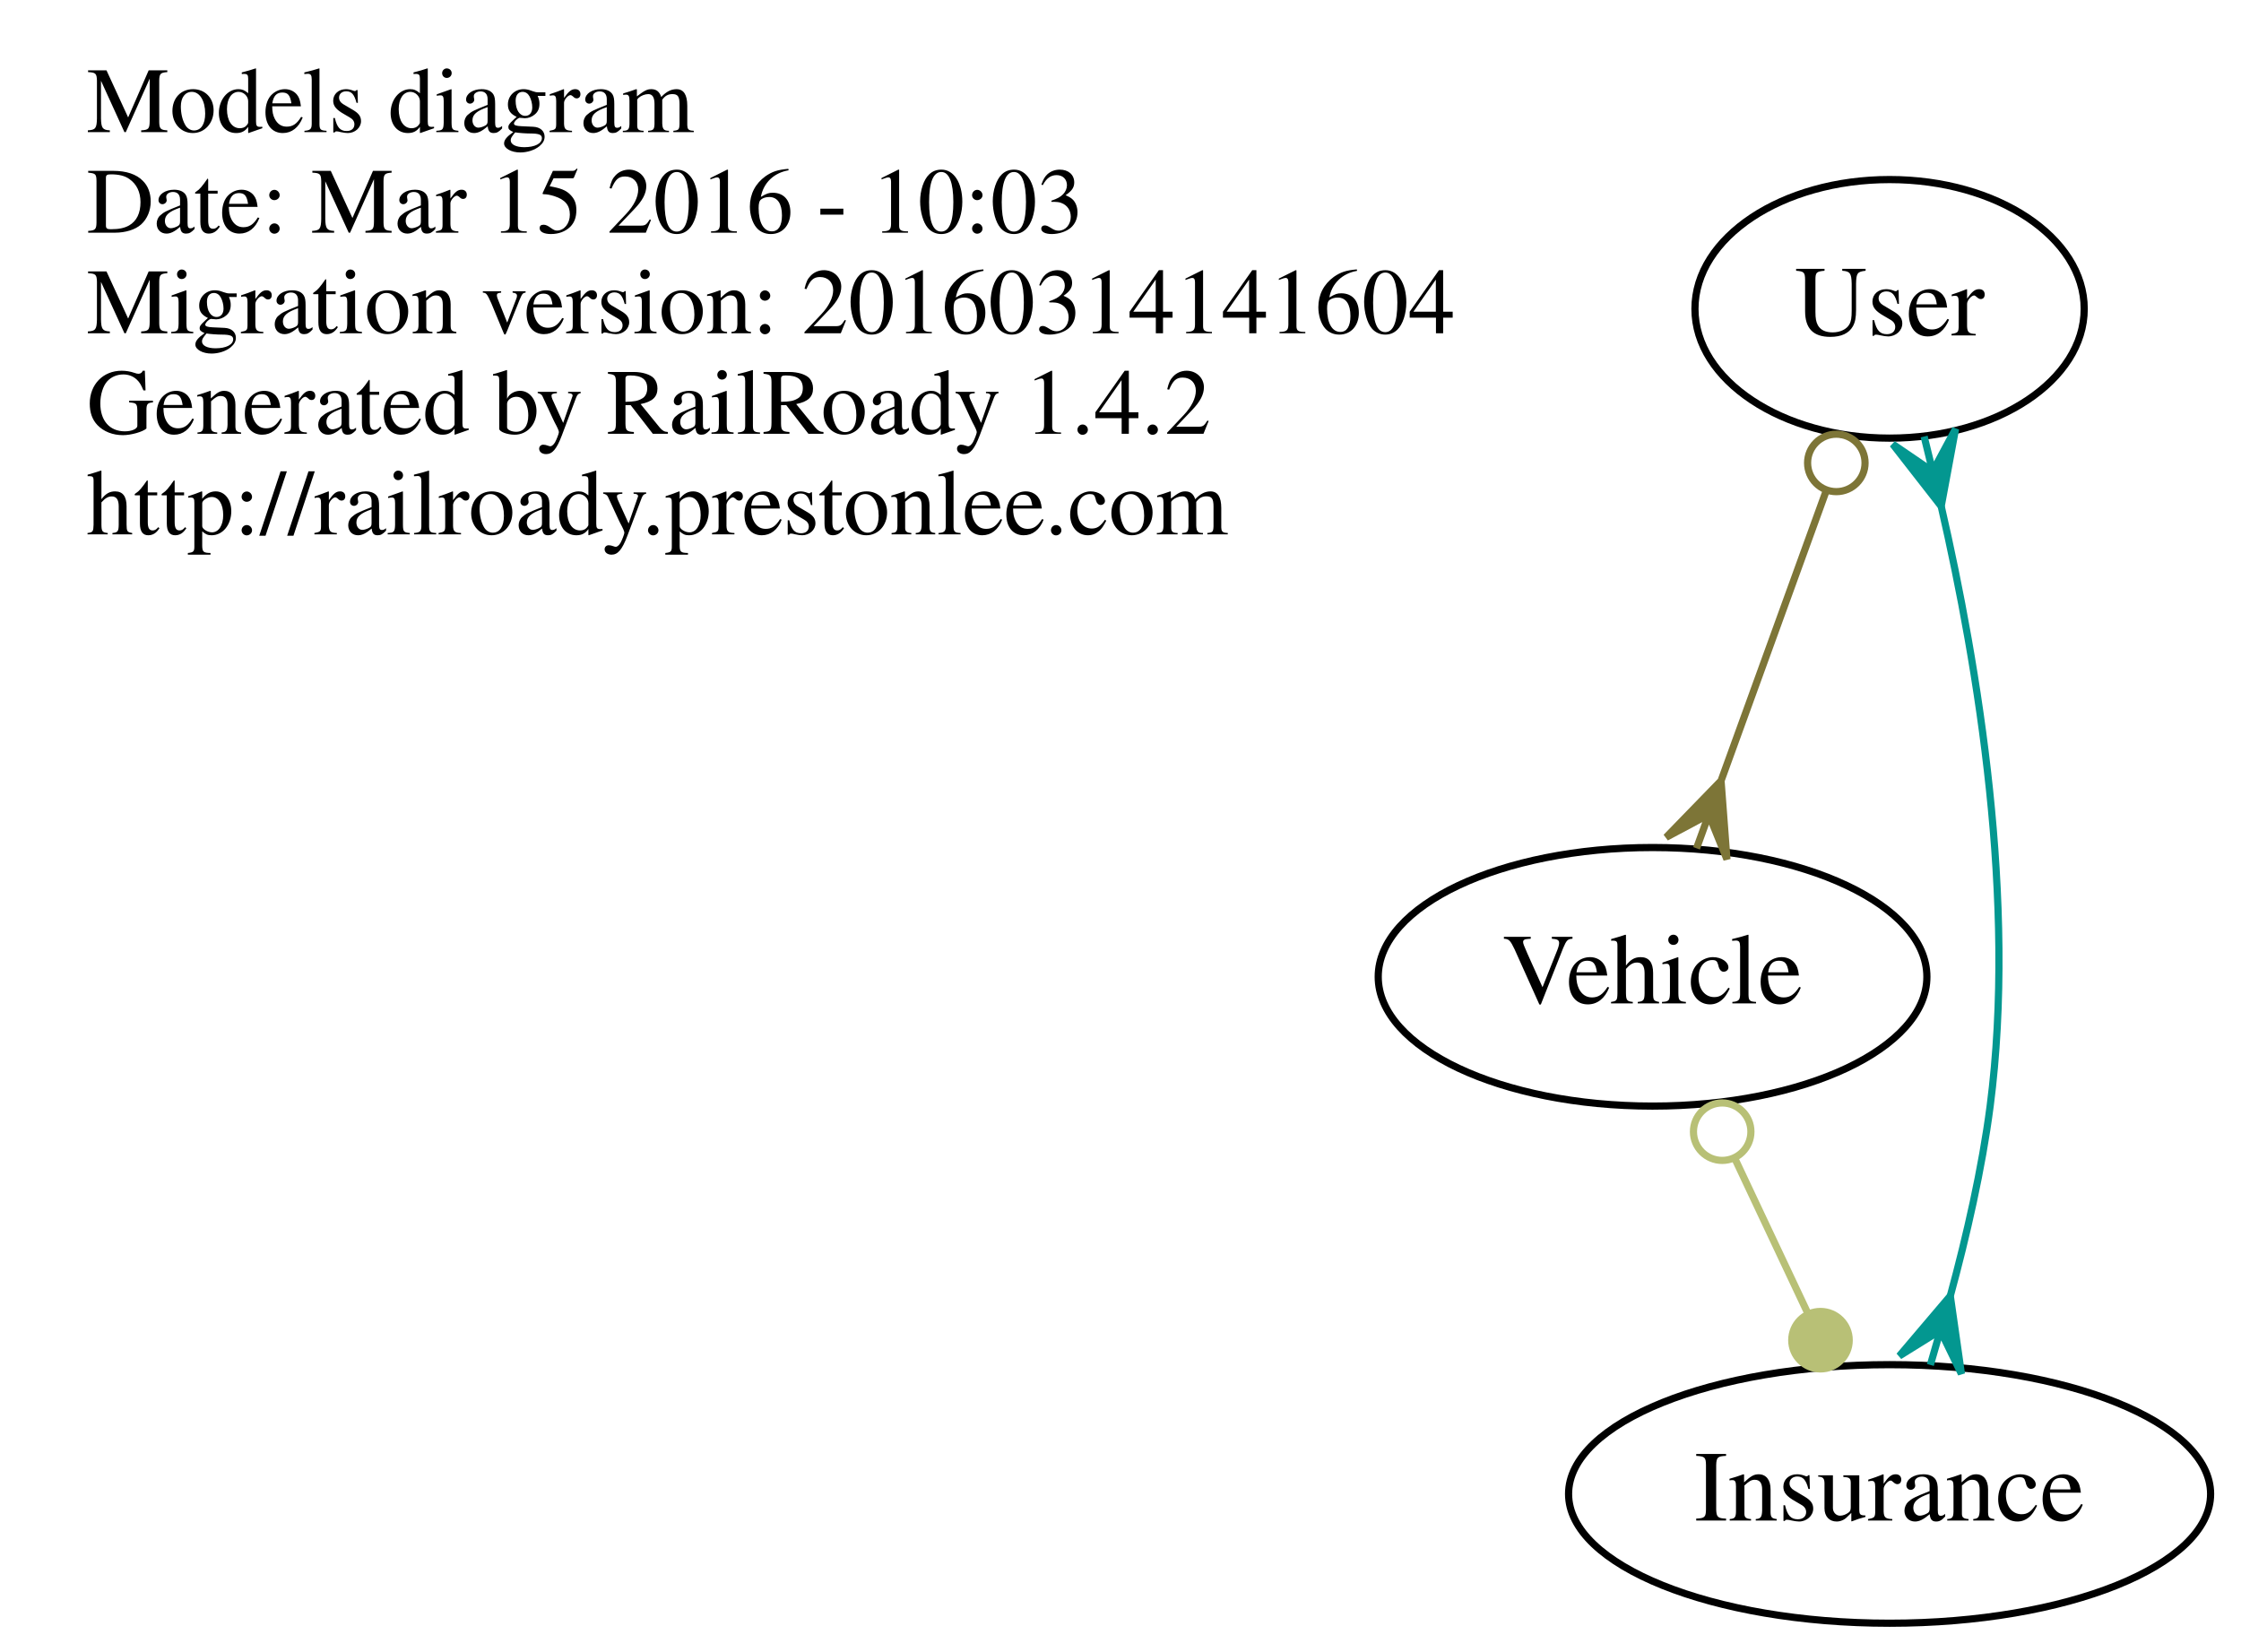
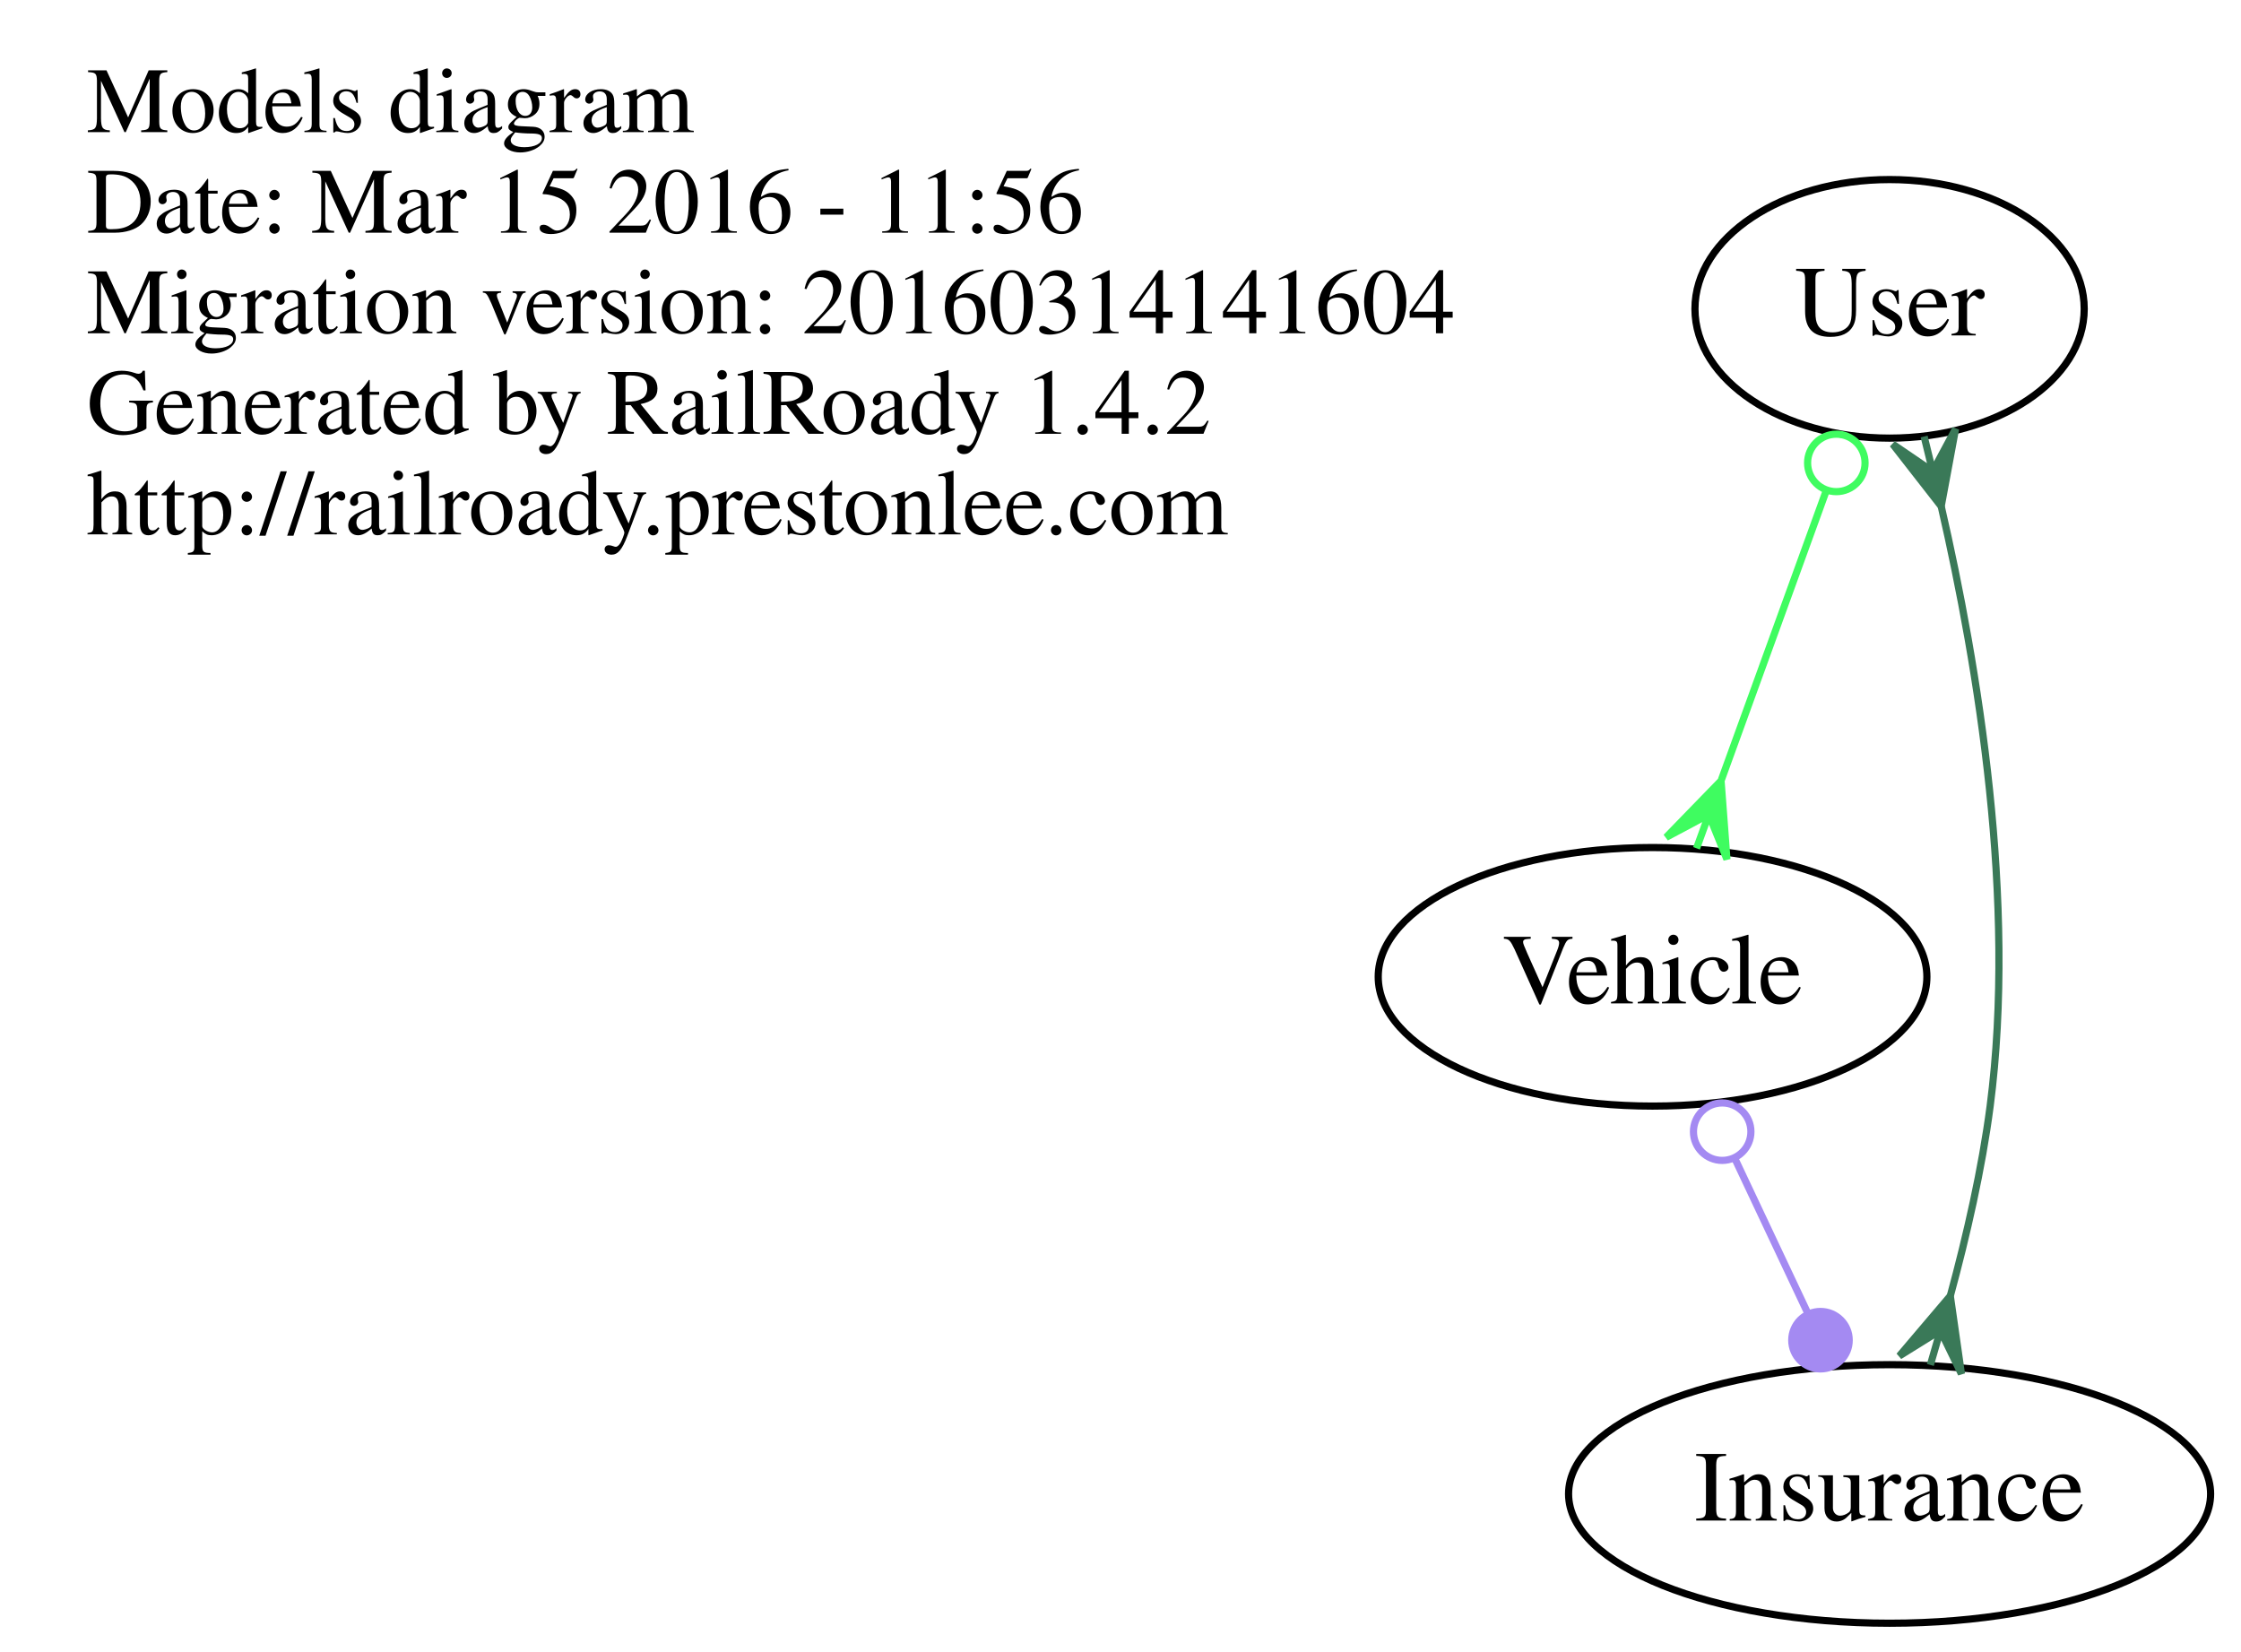
<svg xmlns="http://www.w3.org/2000/svg" width="312pt" height="230pt" viewBox="0.00 0.00 311.85 230.00">
  <g id="graph0" class="graph" transform="scale(1 1) rotate(0) translate(4 226)">
    <polygon fill="none" stroke="none" points="-4,4 -4,-226 307.846,-226 307.846,4 -4,4" />
    <g id="node1" class="node">
      <text text-anchor="start" x="8" y="-207.6" font-family="Times,serif" font-size="13.00">Models diagram</text>
-       <text text-anchor="start" x="8" y="-193.6" font-family="Times,serif" font-size="13.00">Date: Mar 15 2016 - 10:03</text>
+       <text text-anchor="start" x="8" y="-193.6" font-family="Times,serif" font-size="13.00">Date: Mar 15 2016 - 11:56</text>
      <text text-anchor="start" x="8" y="-179.6" font-family="Times,serif" font-size="13.00">Migration version: 20160314141604</text>
      <text text-anchor="start" x="8" y="-165.6" font-family="Times,serif" font-size="13.00">Generated by RailRoady 1.4.2</text>
      <text text-anchor="start" x="8" y="-151.6" font-family="Times,serif" font-size="13.00">http://railroady.prestonlee.com</text>
    </g>
    <g id="node2" class="node">
      <ellipse fill="none" stroke="black" cx="259" cy="-183" rx="27.097" ry="18" />
      <text text-anchor="middle" x="259" y="-179.3" font-family="Times,serif" font-size="14.00">User</text>
    </g>
    <g id="node3" class="node">
      <ellipse fill="none" stroke="black" cx="226" cy="-90" rx="38.194" ry="18" />
      <text text-anchor="middle" x="226" y="-86.3" font-family="Times,serif" font-size="14.00">Vehicle</text>
    </g>
    <g id="edge1" class="edge">
-       <path fill="none" stroke="#7d7537" d="M250.131,-157.543C245.637,-145.152 240.176,-130.09 235.585,-117.432" />
-       <ellipse fill="none" stroke="#7d7537" cx="251.584" cy="-161.549" rx="4" ry="4" />
-       <polygon fill="#7d7537" stroke="#7d7537" points="235.535,-117.294 236.357,-106.359 233.831,-112.594 232.126,-107.893 232.126,-107.893 232.126,-107.893 233.831,-112.594 227.896,-109.427 235.535,-117.294 235.535,-117.294" />
+       <path fill="none" stroke="#3ffc60" d="M250.131,-157.543C245.637,-145.152 240.176,-130.09 235.585,-117.432" />
+       <ellipse fill="none" stroke="#3ffc60" cx="251.584" cy="-161.549" rx="4" ry="4" />
+       <polygon fill="#3ffc60" stroke="#3ffc60" points="235.535,-117.294 236.357,-106.359 233.831,-112.594 232.126,-107.893 232.126,-107.893 232.126,-107.893 233.831,-112.594 227.896,-109.427 235.535,-117.294 235.535,-117.294" />
    </g>
    <g id="node4" class="node">
      <ellipse fill="none" stroke="black" cx="259" cy="-18" rx="44.693" ry="18" />
      <text text-anchor="middle" x="259" y="-14.3" font-family="Times,serif" font-size="14.00">Insurance</text>
    </g>
    <g id="edge2" class="edge">
-       <path fill="none" stroke="#039790" d="M266.193,-155.478C271.32,-133.195 276.702,-100.512 273,-72 271.867,-63.277 269.728,-53.945 267.456,-45.58" />
-       <polygon fill="#039790" stroke="#039790" points="266.185,-155.51 259.442,-164.157 264.999,-160.367 263.813,-165.224 263.813,-165.224 263.813,-165.224 264.999,-160.367 268.185,-166.292 266.185,-155.51 266.185,-155.51" />
-       <polygon fill="#039790" stroke="#039790" points="267.453,-45.57 269.001,-34.714 266.066,-40.766 264.678,-35.962 264.678,-35.962 264.678,-35.962 266.066,-40.766 260.355,-37.211 267.453,-45.57 267.453,-45.57" />
+       <path fill="none" stroke="#3a7958" d="M266.193,-155.478C271.32,-133.195 276.702,-100.512 273,-72 271.867,-63.277 269.728,-53.945 267.456,-45.58" />
+       <polygon fill="#3a7958" stroke="#3a7958" points="266.185,-155.51 259.442,-164.157 264.999,-160.367 263.813,-165.224 263.813,-165.224 263.813,-165.224 264.999,-160.367 268.185,-166.292 266.185,-155.51 266.185,-155.51" />
+       <polygon fill="#3a7958" stroke="#3a7958" points="267.453,-45.57 269.001,-34.714 266.066,-40.766 264.678,-35.962 264.678,-35.962 264.678,-35.962 266.066,-40.766 260.355,-37.211 267.453,-45.57 267.453,-45.57" />
    </g>
    <g id="edge3" class="edge">
-       <path fill="none" stroke="#b8c076" d="M237.449,-64.714C240.753,-57.705 244.357,-50.061 247.655,-43.065" />
-       <ellipse fill="none" stroke="#b8c076" cx="235.694" cy="-68.437" rx="4" ry="4" />
-       <ellipse fill="#b8c076" stroke="#b8c076" cx="249.379" cy="-39.407" rx="4" ry="4" />
+       <path fill="none" stroke="#a48af2" d="M237.449,-64.714C240.753,-57.705 244.357,-50.061 247.655,-43.065" />
+       <ellipse fill="none" stroke="#a48af2" cx="235.694" cy="-68.437" rx="4" ry="4" />
+       <ellipse fill="#a48af2" stroke="#a48af2" cx="249.379" cy="-39.407" rx="4" ry="4" />
    </g>
  </g>
</svg>
